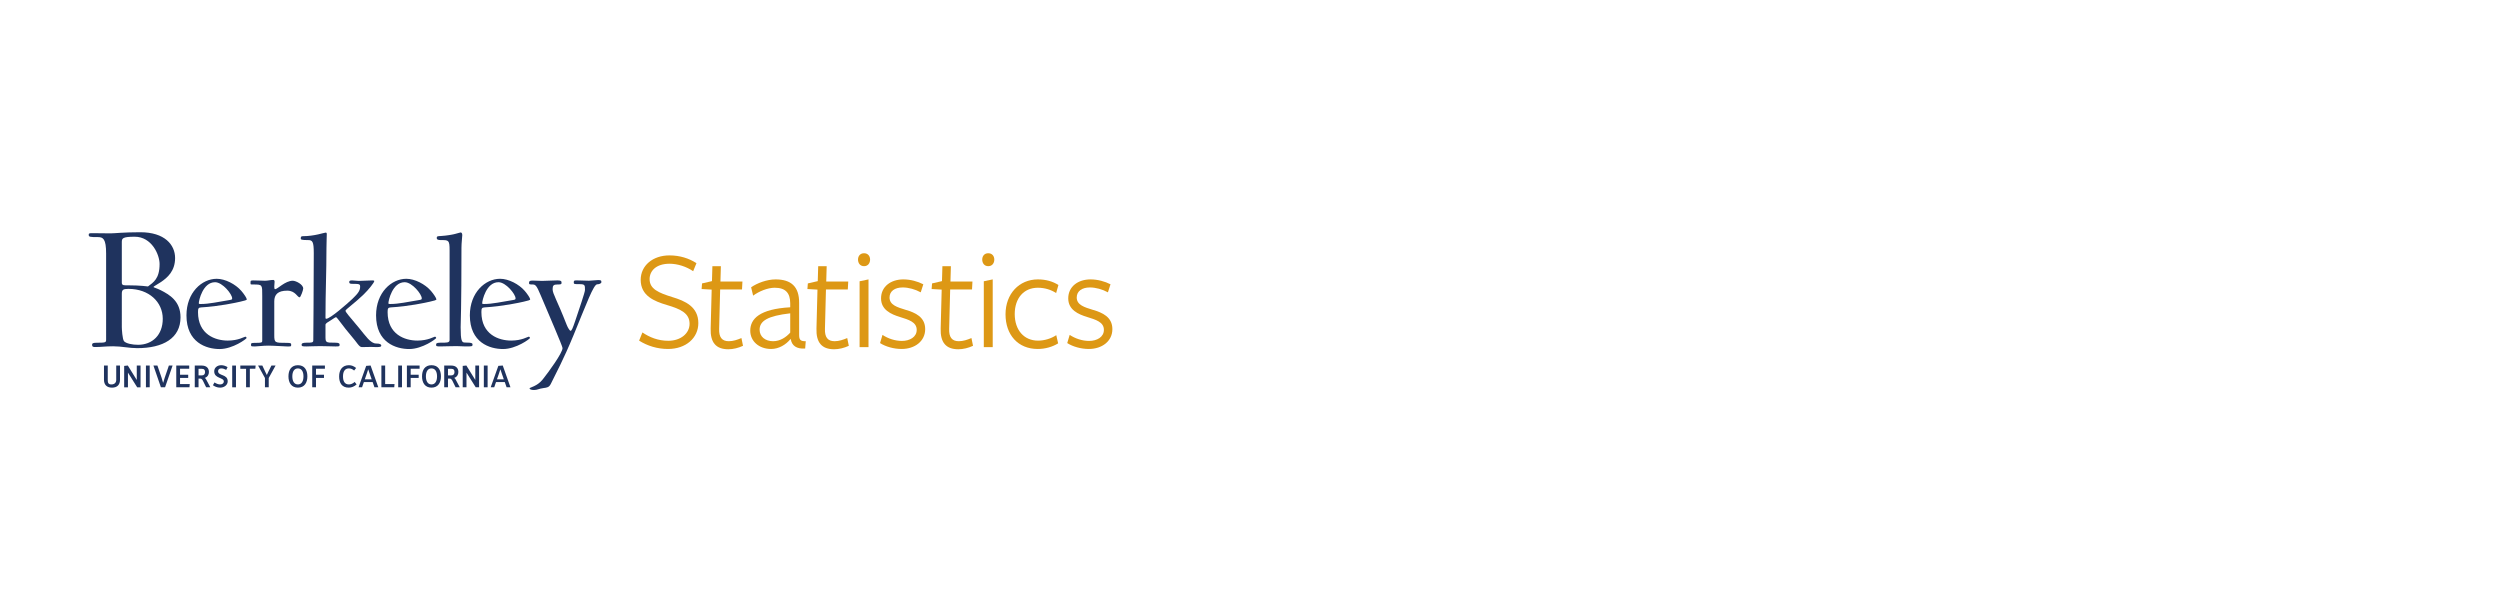
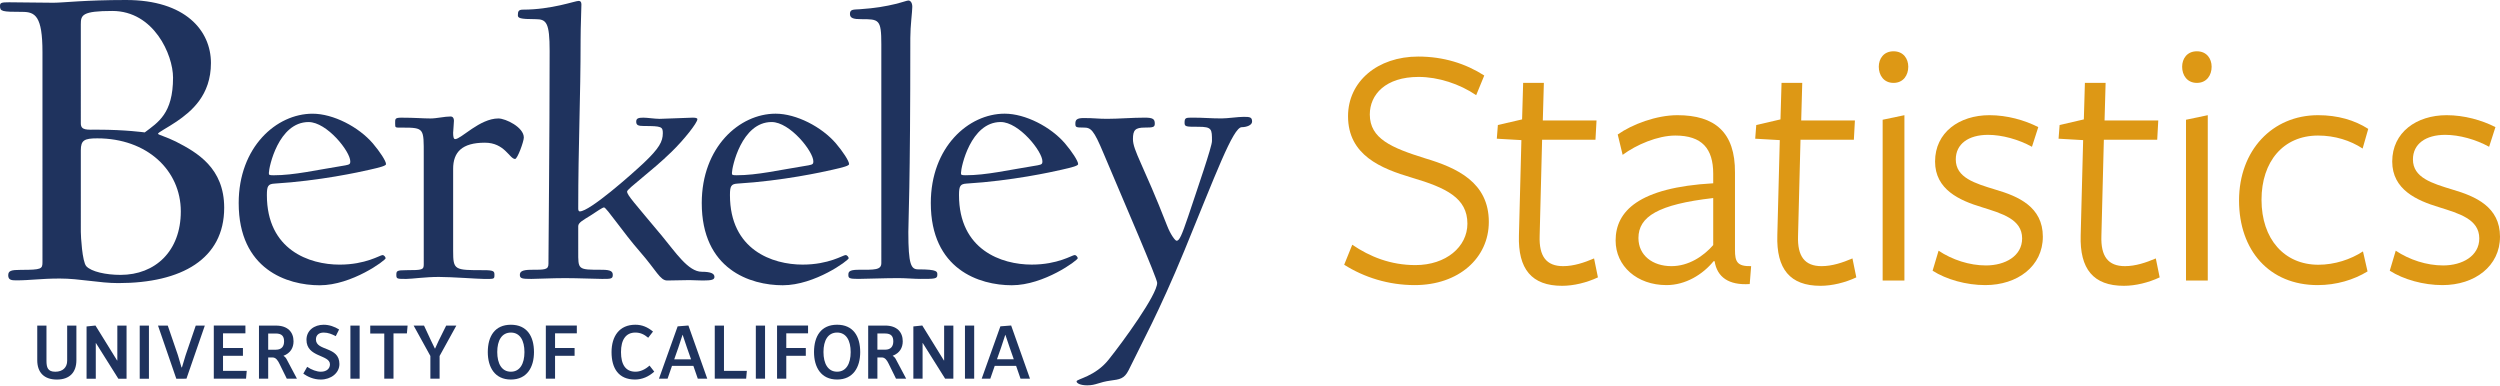
- <svg xmlns="http://www.w3.org/2000/svg" viewBox="0 0 5333.333 1266.667" height="1266.667" width="5333.333" xml:space="preserve" id="svg2" version="1.1">
+ <svg xmlns="http://www.w3.org/2000/svg" viewBox="0 0 2183.785 336.593" height="336.593" width="2183.785" xml:space="preserve" id="svg2" version="1.1">
  <defs id="defs6" />
-   <g transform="matrix(1.333333,0,0,-1.333333,0,1266.667)" id="g10">
+   <g transform="matrix(1.333333,0,0,-1.333333,-189.2813,771.232)" id="g10">
    <g transform="scale(0.1)" id="g12">
      <path id="path14" style="fill:#1f335e;fill-opacity:1;fill-rule:nonzero;stroke:none" d="m 2194.39,3929.56 c -125.64,0 -251.28,29.89 -382.9,29.89 -125.62,-0.01 -191.41,-11.97 -287.13,-11.97 -29.92,-0.01 -50.85,3 -50.85,32.87 -0.01,29.96 17.94,35.94 83.73,35.95 134.61,0 140.62,5.96 140.61,50.79 l -0.04,1376.11 c -0.01,236.3 -47.92,263.23 -131.63,263.23 -134.63,-0.01 -146.57,3 -146.57,38.88 0,20.95 8.94,23.94 59.79,23.95 92.76,0 185.47,-2.99 290.17,-2.98 62.81,0 206.41,17.95 475.59,17.96 388.9,0.01 556.41,-200.4 556.41,-412.78 0.01,-212.41 -128.62,-317.11 -224.34,-382.92 -56.85,-38.91 -122.67,-71.8 -122.67,-80.78 0,-5.97 56.85,-20.92 116.7,-50.84 140.56,-71.8 317.09,-173.5 317.1,-433.79 0.01,-335.02 -278.17,-493.55 -693.97,-493.57 m -38.97,1782.89 c -197.42,-0.01 -206.36,-26.91 -206.36,-86.74 l 0.02,-649.18 c 0.01,-47.86 38.86,-41.87 110.67,-41.87 182.45,0.01 308.08,-17.93 308.08,-17.93 86.73,65.8 185.48,122.66 185.47,358.96 0,149.57 -125.65,436.77 -397.88,436.76 m -98.63,-834.58 c -83.76,0 -107.7,-12 -107.7,-77.83 l 0.02,-535.44 c 0,-26.98 8.95,-194.43 35.87,-224.4 32.92,-35.87 128.62,-56.81 224.38,-56.81 227.29,0.01 394.81,155.59 394.8,415.81 0,269.28 -221.34,478.69 -547.37,478.67" />
      <path id="path16" style="fill:#1f335e;fill-opacity:1;fill-rule:nonzero;stroke:none" d="m 3841.91,4672.48 c -67.64,-15.63 -327.83,-72.91 -624.38,-91.11 -41.67,-2.63 -49.48,-15.63 -49.47,-75.47 0.01,-359.08 278.39,-455.31 476.18,-455.3 171.68,0 265.36,62.45 280.97,62.45 13.01,0 20.82,-15.61 20.82,-20.83 0,-12.96 -221.15,-176.93 -431.93,-176.94 -213.29,0 -530.73,104.07 -530.74,538.57 -0.02,366.88 247.16,585.48 483.88,585.49 135.32,0 301.83,-85.89 395.48,-195.17 44.26,-52.02 85.88,-114.45 85.89,-135.25 0,-10.43 -36.41,-20.83 -106.7,-36.44 m -400.66,312.17 c -197.74,-0.01 -260.18,-296.59 -260.18,-333.05 0,-13.02 0,-15.6 31.25,-15.6 135.29,0.01 275.75,33.87 470.88,65.09 28.64,5.19 31.25,10.4 31.25,26.01 0,65.04 -153.5,257.55 -273.2,257.55" />
      <path id="path18" style="fill:#1f335e;fill-opacity:1;fill-rule:nonzero;stroke:none" d="m 4794.14,4742.77 c -36.41,0 -67.64,106.66 -197.75,106.66 -150.87,0 -208.11,-62.45 -208.1,-171.72 l 0.01,-536.01 c 0,-127.49 7.81,-127.49 200.33,-127.48 67.64,0 70.23,-7.81 70.23,-31.25 0,-28.65 -2.59,-26.02 -70.23,-26.02 -36.44,0 -210.74,13 -294,13 -88.46,0 -176.9,-13.02 -213.33,-13.02 -59.86,0 -65.09,0 -65.09,26.03 0,26.04 2.62,31.24 65.09,31.24 106.66,0 114.46,2.59 114.46,39.03 l -0.03,712.93 c 0,176.91 5.19,182.09 -140.46,182.09 -46.88,0 -46.88,-2.59 -46.88,26.02 -0.01,31.25 -2.61,39.07 41.66,39.07 88.43,0 137.88,-5.18 189.91,-5.18 41.62,0 91.02,12.98 132.71,12.98 10.42,0.02 20.81,-7.78 20.81,-28.64 0,-13.02 -5.2,-70.25 -5.2,-78.05 0,-23.41 2.58,-41.61 13.01,-41.61 39.03,0 161.3,135.32 283.54,135.34 46.88,0 166.53,-57.29 166.53,-124.93 0,-26 -41.61,-140.48 -57.22,-140.48" />
      <path id="path20" style="fill:#1f335e;fill-opacity:1;fill-rule:nonzero;stroke:none" d="m 6024.79,3946.59 c -31.21,0 -65,2.59 -88.42,2.59 -31.21,0 -109.29,-2.59 -145.66,-2.6 -46.9,0 -70.32,65.1 -179.58,189.95 -109.26,124.86 -218.6,288.82 -234.22,288.81 -10.39,0 -46.81,-26.04 -91.05,-54.63 -41.61,-26.03 -78.05,-44.29 -78.05,-67.7 l 0.01,-163.9 c 0,-122.26 -5.2,-122.26 156.1,-122.25 59.83,0 70.23,-13.01 70.23,-33.85 0,-26.04 -12.99,-26.04 -70.23,-26.04 -39.02,0 -158.68,5.2 -241.93,5.2 -88.49,-0.01 -184.74,-5.22 -221.17,-5.22 -59.84,0 -75.44,2.62 -75.44,26.04 0,20.83 13.01,33.85 75.44,33.85 88.44,0 111.89,0 111.88,39.04 0,75.43 7.78,845.6 7.76,1394.6 -0.01,184.71 -20.83,208.13 -91.07,208.13 -106.66,-0.01 -117.06,7.79 -117.06,26.06 0,26.01 5.19,36.42 33.81,36.42 187.3,0.01 340.81,57.25 364.23,57.25 13.01,0.01 18.23,-7.79 18.23,-23.42 0,-33.81 -5.21,-143.12 -5.21,-226.38 0.02,-395.49 -15.59,-686.9 -15.58,-1110.99 0,-10.43 2.6,-18.25 10.43,-18.25 65.03,0 335.66,239.37 418.9,317.49 101.47,96.25 124.86,140.47 124.86,195.1 -0.01,41.63 -7.82,46.84 -122.28,46.83 -39.02,0 -52.04,5.21 -52.04,28.64 0,20.84 13.02,26.06 46.84,26.07 25.98,0 75.43,-7.83 106.64,-7.82 33.82,0 184.74,7.83 215.95,7.83 20.84,0 31.24,-2.63 31.24,-10.43 0,-23.46 -88.42,-135.34 -169.08,-213.39 -130.11,-127.52 -291.4,-241.98 -291.4,-260.21 0,-23.43 46.81,-72.85 228.95,-291.42 88.5,-106.64 171.73,-234.12 260.18,-234.12 62.42,0 83.25,-13.04 83.25,-33.85 0,-18.2 -18.22,-23.42 -75.46,-23.43" />
      <path id="path22" style="fill:#1f335e;fill-opacity:1;fill-rule:nonzero;stroke:none" d="m 6875.62,4672.6 c -67.67,-15.63 -327.82,-72.91 -624.41,-91.11 -41.64,-2.63 -49.42,-15.62 -49.42,-75.47 0.01,-359.08 278.35,-455.31 476.09,-455.3 171.69,0 265.4,62.46 281.03,62.46 12.96,0 20.77,-15.61 20.77,-20.84 0,-12.96 -221.14,-176.93 -431.86,-176.93 -213.36,-0.01 -530.77,104.06 -530.77,538.56 -0.01,366.88 247.13,585.48 483.9,585.49 135.28,0 301.78,-85.89 395.5,-195.17 44.19,-52.02 85.84,-114.45 85.84,-135.24 0,-10.44 -36.41,-20.84 -106.67,-36.45 m -400.71,312.17 c -197.7,-0.01 -260.11,-296.59 -260.11,-333.05 0,-13.02 0,-15.6 31.2,-15.6 135.23,0.01 275.73,33.87 470.91,65.09 28.59,5.19 31.21,10.4 31.21,26.02 -0.01,65.03 -153.49,257.54 -273.21,257.54" />
      <path id="path24" style="fill:#1f335e;fill-opacity:1;fill-rule:nonzero;stroke:none" d="m 7448.52,3957.05 c -39.06,0 -96.24,5.22 -143.13,5.22 -88.44,0 -226.32,-5.23 -262.75,-5.23 -59.86,-0.01 -65.09,5.22 -65.09,26.01 0,18.22 2.62,33.84 65.09,33.85 106.66,0 150.89,-2.58 150.89,44.23 l -0.05,1433.67 c 0,163.91 -15.61,163.91 -132.65,163.91 -46.84,-0.01 -72.9,5.17 -72.9,33.86 0,31.21 20.83,28.6 65.08,31.21 202.92,13.01 301.77,57.24 317.4,57.24 13.02,0 25.98,-13 25.98,-41.61 0,-31.22 -12.95,-124.93 -12.95,-202.97 0.02,-991.33 -12.98,-1196.86 -12.98,-1272.35 0,-215.94 18.2,-244.56 65.04,-244.56 130.05,0 124.89,-15.58 124.89,-36.46 0,-26.01 -18.25,-26.01 -111.87,-26.02" />
      <path id="path26" style="fill:#1f335e;fill-opacity:1;fill-rule:nonzero;stroke:none" d="m 8376.27,4672.66 c -67.64,-15.63 -327.82,-72.91 -624.43,-91.11 -41.61,-2.64 -49.45,-15.62 -49.45,-75.48 0.01,-359.07 278.44,-455.3 476.14,-455.29 171.73,0 265.4,62.45 280.98,62.45 13.02,0 20.81,-15.6 20.81,-20.84 0,-12.95 -221.13,-176.93 -431.85,-176.93 -213.39,0 -530.81,104.07 -530.82,538.57 -0.02,366.88 247.19,585.48 483.95,585.49 135.29,0 301.84,-85.89 395.47,-195.17 44.23,-52.03 85.84,-114.46 85.84,-135.24 0,-10.45 -36.44,-20.84 -106.64,-36.45 m -400.71,312.16 c -197.7,0 -260.16,-296.59 -260.16,-333.04 0,-13.02 0,-15.6 31.21,-15.6 135.34,0.01 275.81,33.87 470.95,65.09 28.59,5.19 31.26,10.39 31.26,26.02 0,65.03 -153.6,257.53 -273.26,257.53" />
      <path id="path28" style="fill:#1f335e;fill-opacity:1;fill-rule:nonzero;stroke:none" d="m 9554.82,4951.07 c -57.24,0 -171.72,-312.25 -377.19,-811.8 -163.98,-398.06 -281.02,-608.86 -364.23,-780.61 -28.6,-57.25 -59.86,-59.84 -117.1,-67.64 -78.05,-10.41 -96.24,-31.23 -153.48,-31.23 -44.28,0 -70.26,13 -70.26,26.01 0,15.6 122.27,31.22 210.72,143.13 93.67,117.07 317.4,424.12 317.4,502.15 0,28.64 -208.13,510.03 -351.27,848.26 -65.04,156.09 -83.28,169.11 -130.07,169.11 -52.06,-0.02 -54.62,2.59 -54.62,26 -0.01,23.41 7.78,36.45 54.62,36.45 72.82,0 91.07,-5.18 153.48,-5.18 72.82,0.01 163.88,7.82 247.16,7.82 54.63,0 65.03,-10.41 65.03,-39.07 0,-23.42 -10.4,-26.01 -65.03,-26.02 -62.41,0 -78.04,-15.61 -78.04,-75.45 0,-75.46 67.65,-166.52 223.75,-567.23 20.87,-54.63 52.08,-98.86 62.48,-98.86 18.19,0 33.82,36.45 75.43,158.75 62.41,187.3 156.08,457.93 156.08,494.36 -0.01,78.02 -0.01,93.63 -88.46,93.63 -80.6,-0.01 -91.06,-0.01 -91.06,26.03 0,33.86 7.78,33.86 54.62,33.86 70.26,0.01 117.05,-5.18 187.36,-5.18 39.05,0 109.26,10.39 145.7,10.39 41.6,0 54.62,-2.59 54.62,-31.23 0,-23.43 -36.43,-36.45 -67.64,-36.45" />
      <path id="path30" style="fill:#1f335e;fill-opacity:1;fill-rule:nonzero;stroke:none" d="m 1792.16,3297.64 c -85.31,0 -128.48,48.23 -128.48,126.46 l -0.01,226.95 h 60.4 l 0.01,-230.01 c 0,-43.67 7.88,-72.11 57.64,-72.1 49.25,0 77.94,28.43 77.94,71.6 l -0.01,230.52 h 60.44 l 0.01,-226.46 c 0,-78.72 -43.15,-126.95 -127.94,-126.96" />
      <path id="path32" style="fill:#1f335e;fill-opacity:1;fill-rule:nonzero;stroke:none" d="m 2194.89,3303.22 -146.75,233.59 h -1 l 0.02,-233.6 h -60.45 v 342.29 l 58.38,6.08 141.68,-229.03 h 1.55 l -0.02,228.54 h 60.41 l 0.02,-347.87" />
      <path id="path34" style="fill:#1f335e;fill-opacity:1;fill-rule:nonzero;stroke:none" d="m 2334.94,3651.07 h 60.42 v -347.84 l -60.41,-0.01 z" />
      <path id="path36" style="fill:#1f335e;fill-opacity:1;fill-rule:nonzero;stroke:none" d="m 2641.09,3303.24 -66.5,-0.01 -119.84,347.87 h 63.95 l 66.53,-193.98 c 0,0 6.61,-20.32 23.38,-79.73 h 3.03 c 17.29,59.41 23.88,79.22 23.88,79.22 l 66.48,194.5 h 59.43" />
      <path id="path38" style="fill:#1f335e;fill-opacity:1;fill-rule:nonzero;stroke:none" d="m 3031.5,3303.25 -211.23,-0.01 v 348.37 l 207.13,0.01 0.01,-51.29 -146.73,-0.01 v -95.97 l 130.5,0.01 v -51.3 h -130.5 v -98.52 h 155.37" />
      <path id="path40" style="fill:#1f335e;fill-opacity:1;fill-rule:nonzero;stroke:none" d="m 3298.51,3303.26 -48.23,98.03 c -10.17,20.8 -22.87,41.1 -44.72,41.1 h -28.93 v -139.13 l -60.41,-0.01 -0.02,347.88 h 111.72 c 76.67,0 114.75,-42.66 114.75,-103.08 0,-41.62 -19.78,-77.22 -65.5,-94.47 v -1 c 11.18,-6.62 17.29,-15.75 21.34,-23.87 l 66.53,-125.45 z m -72.1,296.07 h -49.78 v -106.15 l 50.78,0.01 c 36.56,0 53.32,21.31 53.32,54.33 0,32.52 -13.2,51.81 -54.32,51.81" />
      <path id="path42" style="fill:#1f335e;fill-opacity:1;fill-rule:nonzero;stroke:none" d="m 3521.35,3297.71 c -47.73,0 -86.32,18.77 -114.72,38.56 l 25.35,44.71 c 28.46,-19.3 62.46,-31.98 89.37,-31.98 40.11,0 59.92,22.36 59.92,48.23 0,65.02 -153.85,44.18 -153.86,160.98 0,61.43 51.26,98.5 112.73,98.5 36.55,0 71.61,-12.71 101.03,-30.96 l -21.82,-43.68 c -25.91,13.2 -49.28,23.34 -79.21,23.34 -33.53,0 -50.78,-18.77 -50.78,-44.66 0,-78.73 153.87,-43.18 153.87,-161.48 0,-58.88 -55.37,-101.56 -121.88,-101.56" />
      <path id="path44" style="fill:#1f335e;fill-opacity:1;fill-rule:nonzero;stroke:none" d="m 3715.25,3651.13 h 60.43 v -347.85 h -60.43 z" />
      <path id="path46" style="fill:#1f335e;fill-opacity:1;fill-rule:nonzero;stroke:none" d="m 4085.36,3599.88 h -87.84 l 0.01,-296.56 -60.41,-0.01 -0.01,296.05 h -91.92 v 51.79 l 244.73,0.01" />
      <path id="path48" style="fill:#1f335e;fill-opacity:1;fill-rule:nonzero;stroke:none" d="M 4299.58,3452.12 V 3303.3 h -60.44 v 148.82 l -109.67,199.05 h 68.05 l 46.2,-99.05 c 0,0 6.61,-12.66 24.9,-51.27 h 1.5 c 17.26,38.61 23.36,51.27 23.36,51.27 l 49.24,99.05 66.54,0.01" />
      <path id="path50" style="fill:#1f335e;fill-opacity:1;fill-rule:nonzero;stroke:none" d="m 4766.63,3297.75 c -105.11,0 -151.31,80.22 -151.32,179.75 0,104.63 46.71,179.24 151.31,179.25 104.58,0 151.31,-74.62 151.32,-179.23 0,-99.54 -46.21,-179.75 -151.31,-179.77 m -0.01,307.71 c -59.9,0 -89.38,-51.8 -89.38,-127.46 0.01,-76.16 29.49,-128.96 89.39,-128.95 59.44,0 88.85,52.79 88.85,128.47 0,75.66 -28.95,127.94 -88.86,127.94" />
      <path id="path52" style="fill:#1f335e;fill-opacity:1;fill-rule:nonzero;stroke:none" d="m 5055.96,3600.41 v -96 l 127.98,0.01 v -51.27 h -127.98 l 0.01,-149.79 h -60.4 l -0.01,348.34 203.07,0.01 v -51.29" />
      <path id="path54" style="fill:#1f335e;fill-opacity:1;fill-rule:nonzero;stroke:none" d="m 5579.89,3297.79 c -107.1,-0.01 -153.85,72.59 -153.85,179.24 0,104.6 51.3,179.75 155.87,179.75 43.14,0 79.23,-14.68 115.75,-44.69 l -31.43,-40.59 c -26.93,22.33 -51.3,34 -84.32,34 -61.43,-0.01 -93.93,-46.22 -93.91,-127.96 0,-82.29 30.43,-128.46 94.93,-128.46 30.98,0 63.5,14.19 91.93,40.12 l 30.98,-39.61 c -35.54,-32.49 -79.21,-51.8 -125.95,-51.8" />
      <path id="path56" style="fill:#1f335e;fill-opacity:1;fill-rule:nonzero;stroke:none" d="m 5991.11,3303.37 -28.93,83.81 -140.14,-0.01 -28.95,-83.81 h -56.38 l 122.38,342.78 70.56,5.6 123.42,-348.37 z m -71.07,203.67 c 0,0 -4.09,11.12 -27.97,83.22 h -1 c -23.36,-72.1 -27.42,-83.23 -27.42,-83.23 l -26.9,-76.72 110.18,0.01" />
      <path id="path58" style="fill:#1f335e;fill-opacity:1;fill-rule:nonzero;stroke:none" d="m 6307.91,3303.38 -205.66,-0.01 -0.01,347.88 h 60.41 l 0.01,-296.58 h 149.81" />
      <path id="path60" style="fill:#1f335e;fill-opacity:1;fill-rule:nonzero;stroke:none" d="m 6371.32,3651.23 h 60.41 v -347.84 l -60.41,-0.01 z" />
      <path id="path62" style="fill:#1f335e;fill-opacity:1;fill-rule:nonzero;stroke:none" d="m 6570.8,3600.47 v -96 l 127.95,0.01 v -51.27 H 6570.8 l 0.01,-149.79 h -60.44 l -0.01,348.34 203.13,0.01 v -51.29" />
      <path id="path64" style="fill:#1f335e;fill-opacity:1;fill-rule:nonzero;stroke:none" d="m 6903.86,3297.84 c -105.11,0 -151.34,80.21 -151.35,179.75 0,104.61 46.7,179.24 151.34,179.24 104.58,0.01 151.28,-74.62 151.29,-179.23 0,-99.54 -46.2,-179.76 -151.28,-179.76 m -0.01,307.71 c -59.94,0 -89.39,-51.8 -89.39,-127.47 0,-76.16 29.46,-128.95 89.4,-128.95 59.41,0 88.84,52.8 88.83,128.47 0,75.65 -28.93,127.95 -88.84,127.95" />
      <path id="path66" style="fill:#1f335e;fill-opacity:1;fill-rule:nonzero;stroke:none" d="m 7289.66,3303.42 -48.23,98.03 c -10.13,20.8 -22.85,41.1 -44.69,41.1 h -28.95 v -139.13 l -60.41,-0.01 v 347.88 h 111.72 c 76.67,0 114.72,-42.66 114.72,-103.08 0,-41.62 -19.75,-77.22 -65.47,-94.47 v -1 c 11.19,-6.62 17.3,-15.75 21.31,-23.87 l 66.53,-125.45 z m -72.09,296.07 h -49.78 v -106.15 l 50.78,0.01 c 36.6,0 53.34,21.31 53.34,54.33 0,32.52 -13.19,51.81 -54.34,51.81" />
      <path id="path68" style="fill:#1f335e;fill-opacity:1;fill-rule:nonzero;stroke:none" d="m 7611.53,3303.43 -146.7,233.6 h -1.06 l 0.01,-233.6 h -60.41 l -0.01,342.28 58.41,6.09 141.63,-229.03 h 1.56 v 228.54 h 60.41 l 0.01,-347.87" />
      <path id="path70" style="fill:#1f335e;fill-opacity:1;fill-rule:nonzero;stroke:none" d="m 7741.41,3651.28 h 60.42 v -347.84 h -60.41 z" />
      <path id="path72" style="fill:#1f335e;fill-opacity:1;fill-rule:nonzero;stroke:none" d="m 8105.46,3303.45 -28.93,83.81 H 7936.4 l -28.93,-83.81 -56.4,-0.01 122.37,342.78 70.59,5.6 123.4,-348.36 z m -71.05,203.67 c 0,0 -4.11,11.12 -27.98,83.22 h -1 c -23.36,-72.1 -27.42,-83.22 -27.42,-83.22 l -26.93,-76.72 h 110.21" />
      <path id="path74" style="fill:#dd9815;fill-opacity:1;fill-rule:nonzero;stroke:none" d="m 11033.1,4318.92 c 0,167.9 -138,234.6 -363.4,301.29 -202.4,59.8 -418.6,147.21 -418.6,402.5 0,227.68 193.2,391 460,391 165.6,0 310.5,-46.01 432.4,-124.2 l -52.9,-128.8 c -108.1,73.59 -248.4,119.59 -377.2,119.59 -216.2,0 -319.7,-115 -319.7,-246.09 0,-158.7 142.6,-218.5 363.4,-287.5 207,-62.1 416.3,-156.39 416.3,-416.29 0,-236.89 -197.8,-413.99 -485.3,-413.99 -172.5,0 -331.2,50.6 -462.3,133.39 l 52.9,131.1 c 115,-78.19 250.7,-133.4 414,-133.4 200.1,0 340.4,119.6 340.4,271.4" />
      <path id="path76" style="fill:#dd9815;fill-opacity:1;fill-rule:nonzero;stroke:none" d="m 11653.6,3911.82 c -200.1,0 -289.8,110.41 -282.9,331.2 l 16.1,623.28 -161,9.21 6.9,89.7 158.7,36.8 6.9,239.19 h 135.7 l -6.9,-246.09 h 351.9 l -6.9,-126.49 h -349.6 l -16.1,-630.2 c -4.6,-133.4 43.7,-197.79 154.1,-197.79 69,0 138,23 202.4,50.58 l 25.3,-124.18 c -73.6,-34.5 -158.7,-55.21 -234.6,-55.21" />
      <path id="path78" style="fill:#dd9815;fill-opacity:1;fill-rule:nonzero;stroke:none" d="m 12643.5,4486.82 c -361.1,-41.4 -489.9,-121.89 -489.9,-262.2 0,-112.69 92,-183.99 216.2,-183.99 112.7,0 209.3,64.39 273.7,138 z m 2.3,-414 c -71.3,-87.39 -184,-156.39 -308.2,-156.39 -193.2,0 -333.5,124.2 -333.5,292.1 0,190.89 149.5,347.27 639.4,374.89 v 62.1 c 0,165.6 -73.6,250.69 -248.4,250.69 -115,0 -255.3,-59.8 -345,-126.5 l -32.2,133.4 c 94.3,66.69 253,126.5 391,126.5 243.8,0 379.5,-110.4 377.2,-377.19 v -505.99 c 0,-75.9 13.8,-108.11 105.8,-105.8 l -9.2,-117.31 c -138,-9.19 -213.9,46 -230,149.5" />
      <path id="path80" style="fill:#dd9815;fill-opacity:1;fill-rule:nonzero;stroke:none" d="m 13346.4,3911.82 c -200.1,0 -289.8,110.41 -282.9,331.2 l 16.1,623.28 -161,9.21 6.9,89.7 158.7,36.8 6.9,239.19 h 135.7 l -6.9,-246.09 h 351.9 l -6.9,-126.49 h -349.6 l -16.1,-630.2 c -4.6,-133.4 43.7,-197.79 154.1,-197.79 69,0 138,23 202.4,50.58 l 25.3,-124.18 c -73.6,-34.5 -158.7,-55.21 -234.6,-55.21" />
      <path id="path82" style="fill:#dd9815;fill-opacity:1;fill-rule:nonzero;stroke:none" d="m 13753.5,3946.33 v 1053.38 l 142.6,29.9 V 3946.33 Z m 71.3,1294.87 c -64.4,0 -96.6,50.6 -96.6,105.8 0,52.9 32.2,101.2 96.6,101.2 64.4,0 96.6,-48.3 96.6,-101.2 0,-55.2 -32.2,-105.8 -96.6,-105.8" />
      <path id="path84" style="fill:#dd9815;fill-opacity:1;fill-rule:nonzero;stroke:none" d="m 14425.8,3916.43 c -124.2,0 -255.3,36.8 -345,94.3 l 39.1,131.1 c 89.7,-59.8 202.4,-96.6 310.5,-96.6 126.5,0 236.9,62.1 236.9,177.1 0,126.49 -133.4,163.29 -264.5,204.7 -144.9,43.68 -305.9,114.99 -305.9,298.99 0,190.89 158.7,303.59 356.5,303.59 115,0 230,-32.2 319.7,-78.2 l -41.4,-128.8 c -87.4,48.3 -195.5,78.19 -287.5,78.19 -128.8,0 -211.6,-59.79 -211.6,-160.98 0,-119.61 124.2,-156.4 259.9,-197.8 149.5,-43.7 310.5,-112.7 310.5,-308.2 0,-193.19 -165.6,-317.39 -377.2,-317.39" />
      <path id="path86" style="fill:#dd9815;fill-opacity:1;fill-rule:nonzero;stroke:none" d="m 15333.8,3911.82 c -200.1,0 -289.8,110.41 -282.9,331.2 l 16.1,623.28 -161,9.21 6.9,89.7 158.7,36.8 6.9,239.19 h 135.7 l -6.9,-246.09 h 351.9 l -6.9,-126.49 h -349.6 l -16.1,-630.2 c -4.6,-133.4 43.7,-197.79 154.1,-197.79 69,0 138,23 202.4,50.58 l 25.3,-124.18 c -73.6,-34.5 -158.7,-55.21 -234.6,-55.21" />
      <path id="path88" style="fill:#dd9815;fill-opacity:1;fill-rule:nonzero;stroke:none" d="m 15740.9,3946.33 v 1053.38 l 142.6,29.9 V 3946.33 Z m 71.3,1294.87 c -64.4,0 -96.6,50.6 -96.6,105.8 0,52.9 32.2,101.2 96.6,101.2 64.4,0 96.6,-48.3 96.6,-101.2 0,-55.2 -32.2,-105.8 -96.6,-105.8" />
      <path id="path90" style="fill:#dd9815;fill-opacity:1;fill-rule:nonzero;stroke:none" d="m 16603.6,3916.43 c -317.4,0 -515.2,227.7 -515.2,554.28 0,328.9 218.5,558.9 517.5,558.9 128.8,0 239.2,-32.2 328.9,-89.69 l -36.8,-128.8 c -80.5,52.89 -181.7,85.09 -292.1,85.09 -227.7,0 -370.3,-170.19 -370.3,-420.89 0,-257.59 149.5,-425.5 372.6,-425.5 105.8,0 211.6,34.5 292.1,87.41 l 29.9,-131.1 c -89.7,-55.2 -204.7,-89.7 -326.6,-89.7" />
      <path id="path92" style="fill:#dd9815;fill-opacity:1;fill-rule:nonzero;stroke:none" d="m 17420.8,3916.43 c -124.2,0 -255.3,36.8 -345,94.3 l 39.1,131.1 c 89.7,-59.8 202.4,-96.6 310.5,-96.6 126.5,0 236.9,62.1 236.9,177.1 0,126.49 -133.4,163.29 -264.5,204.7 -144.9,43.68 -305.9,114.99 -305.9,298.99 0,190.89 158.7,303.59 356.5,303.59 115,0 230,-32.2 319.7,-78.2 l -41.4,-128.8 c -87.4,48.3 -195.5,78.19 -287.5,78.19 -128.8,0 -211.6,-59.79 -211.6,-160.98 0,-119.61 124.2,-156.4 259.9,-197.8 149.5,-43.7 310.5,-112.7 310.5,-308.2 0,-193.19 -165.6,-317.39 -377.2,-317.39" />
    </g>
  </g>
</svg>
